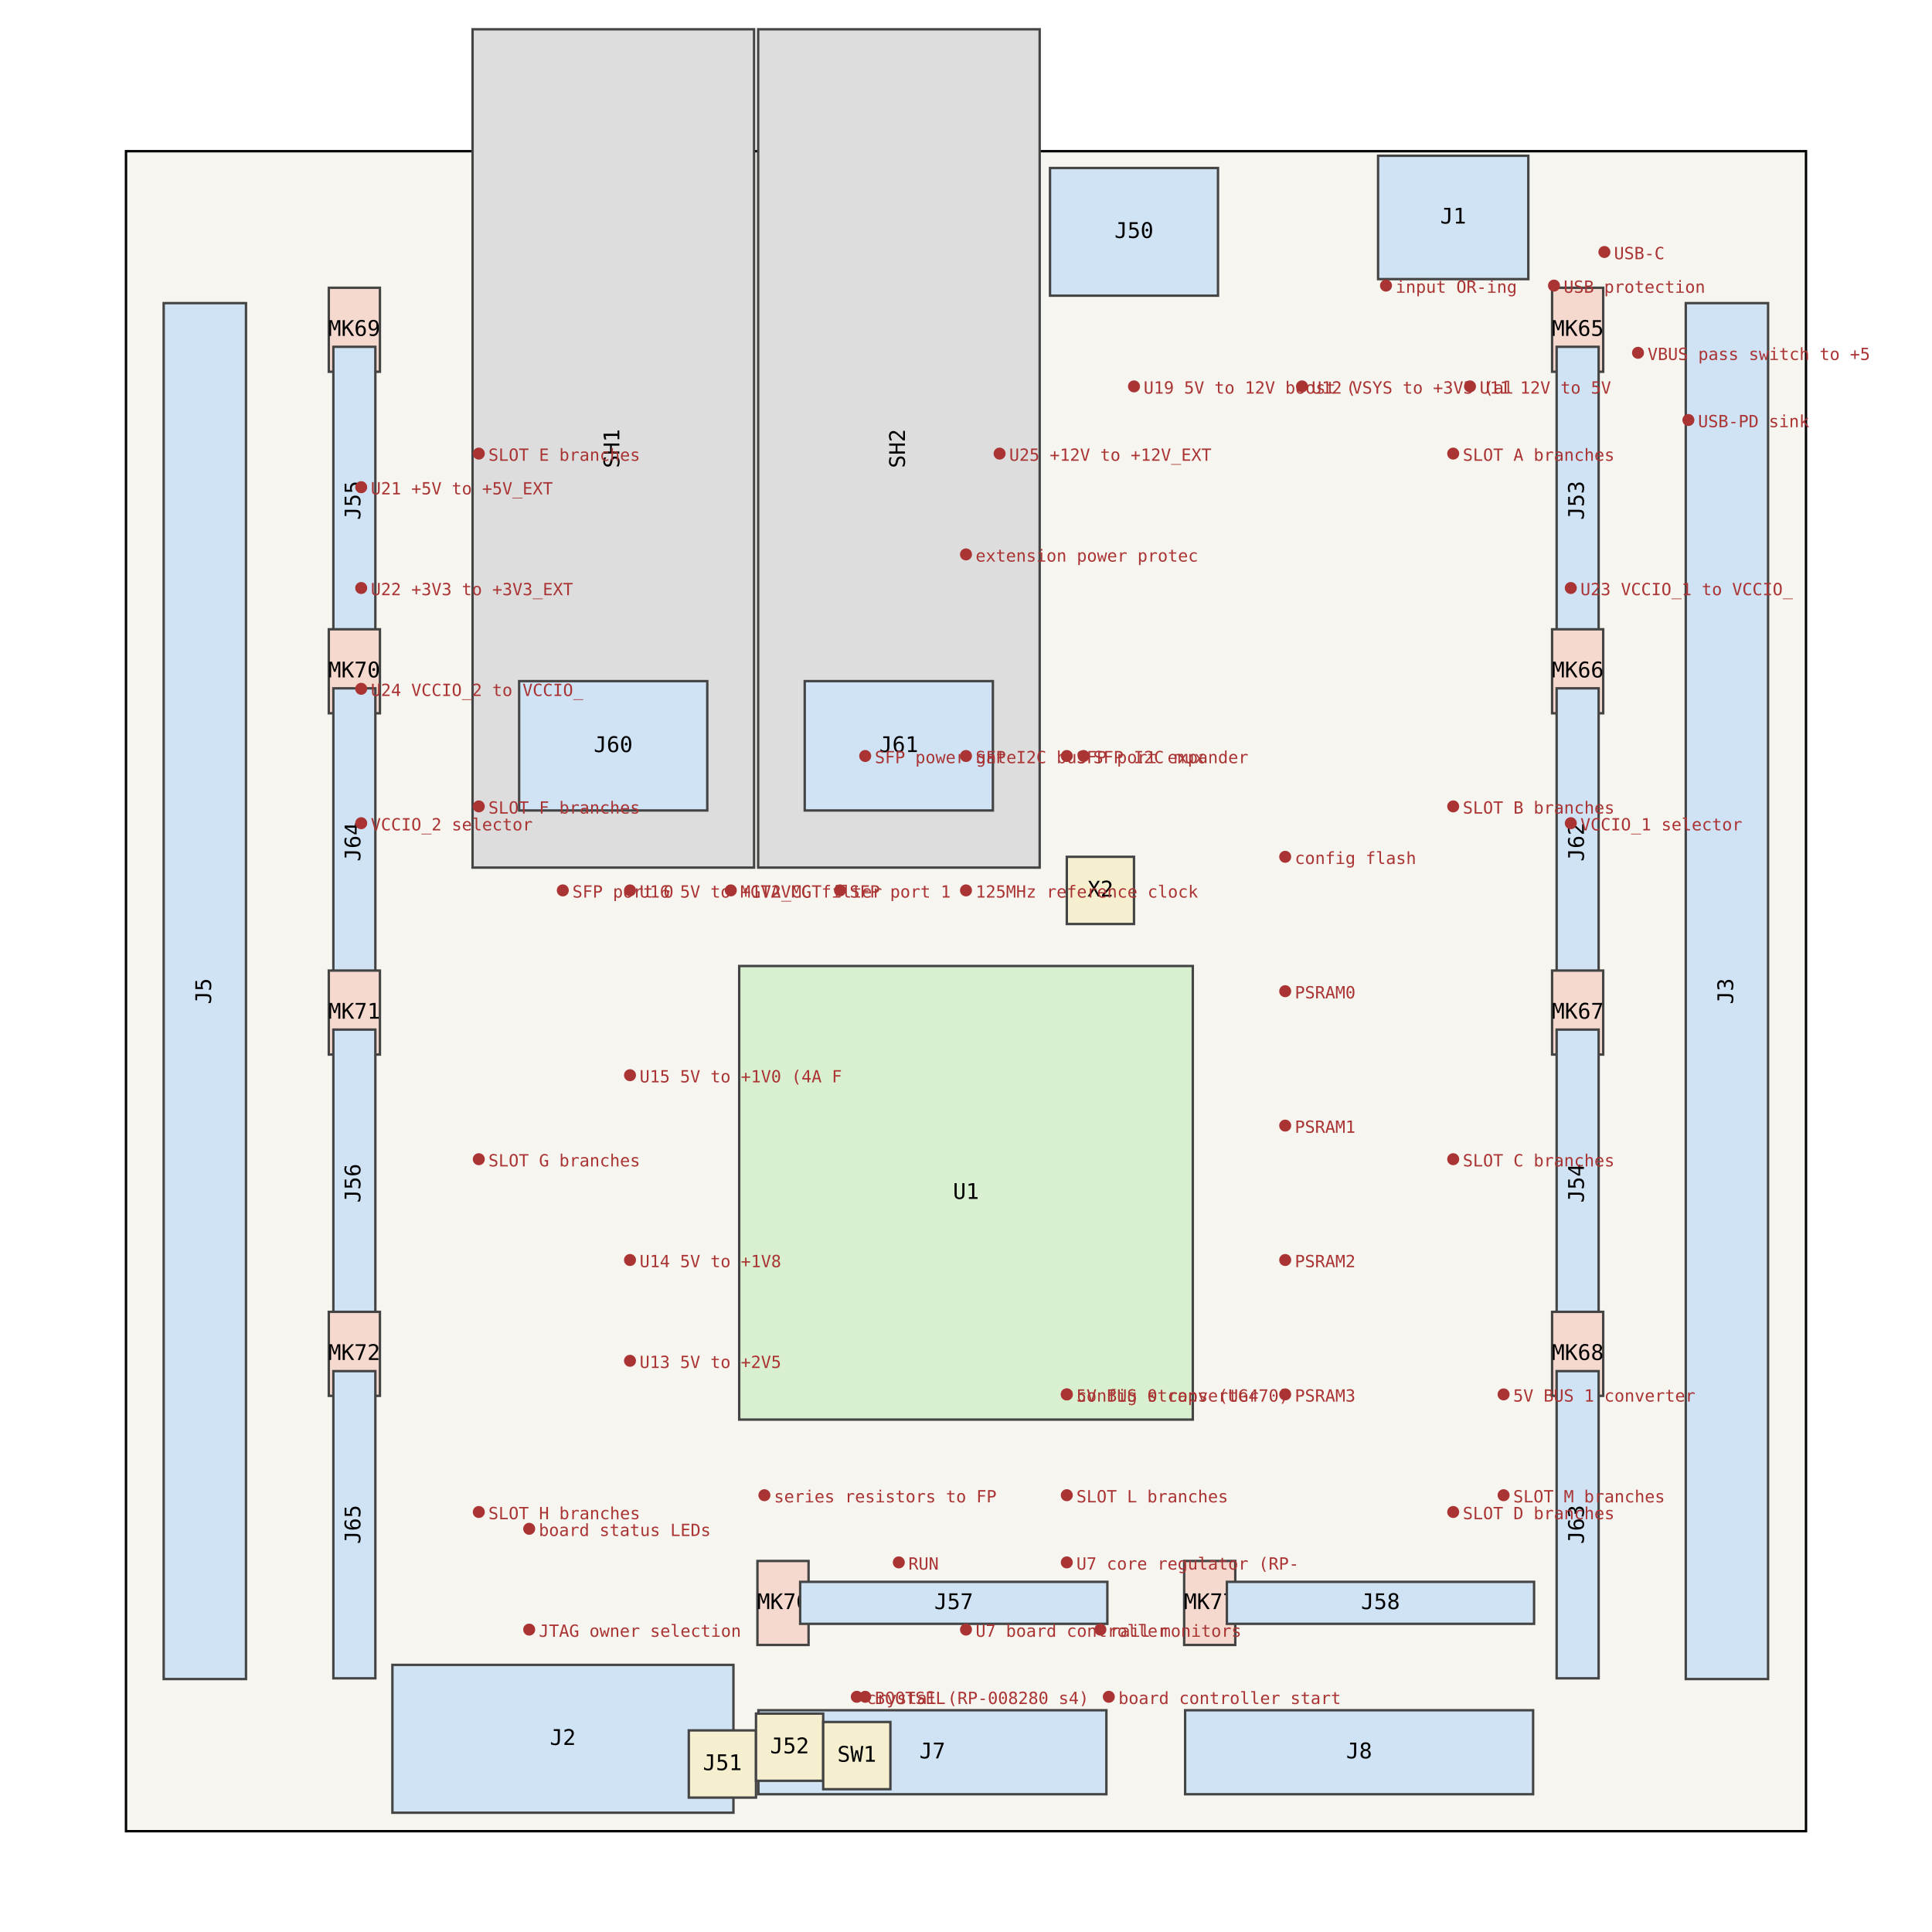
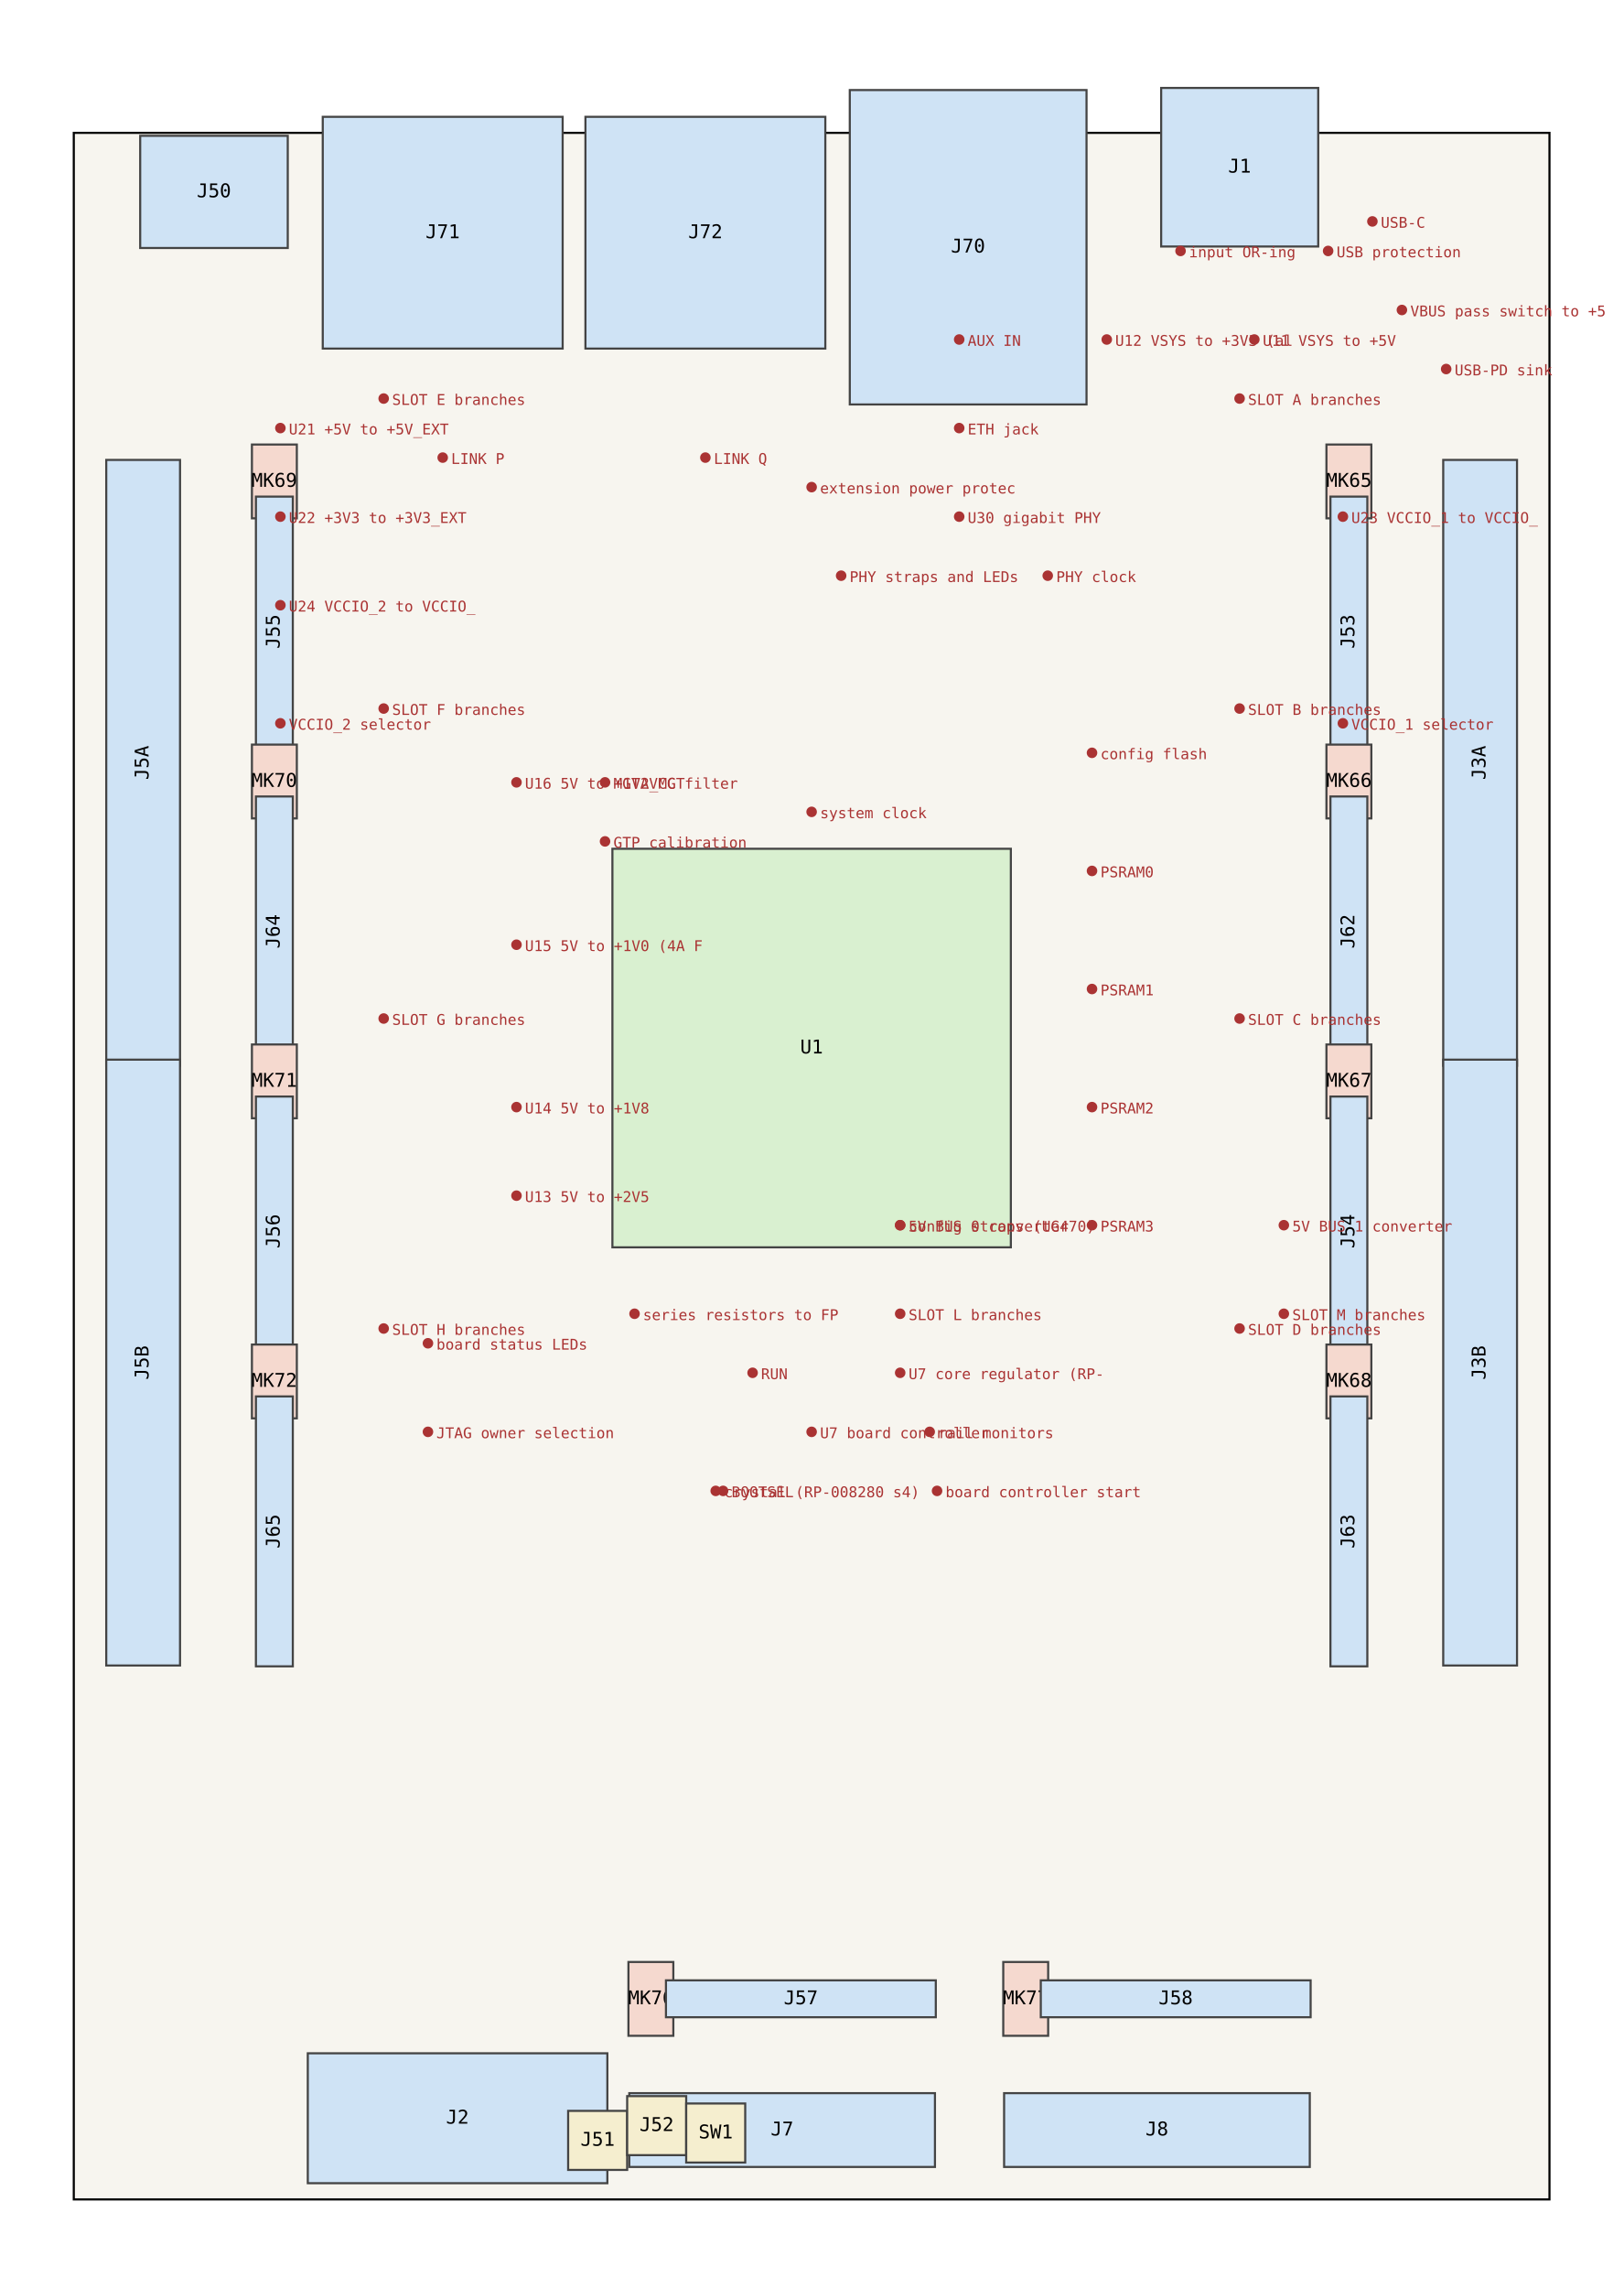
- <svg xmlns="http://www.w3.org/2000/svg" width="770" height="770" viewBox="-35.0 -63.0 770.0 805.0">
-   <rect x="0.0" y="0.0" width="700.0" height="700.0" fill="#f7f5ef" stroke="#000" stroke-width="1" />
-   <rect x="15.7" y="63.3" width="34.3" height="573.3" fill="#cfe3f5" stroke="#444" stroke-width="1" />
-   <text x="32.9" y="350.0" font-size="9" text-anchor="middle" dominant-baseline="middle" font-family="monospace" transform="rotate(-90 32.9 350.0)">J5</text>
-   <rect x="649.9" y="63.3" width="34.3" height="573.3" fill="#cfe3f5" stroke="#444" stroke-width="1" />
-   <text x="667.1" y="350.0" font-size="9" text-anchor="middle" dominant-baseline="middle" font-family="monospace" transform="rotate(-90 667.1 350.0)">J3</text>
-   <rect x="84.5" y="56.9" width="21.3" height="35.0" fill="#f5d9cf" stroke="#444" stroke-width="1" />
-   <text x="95.1" y="74.4" font-size="9" text-anchor="middle" dominant-baseline="middle" font-family="monospace">MK69</text>
-   <rect x="86.4" y="81.5" width="17.5" height="128.0" fill="#cfe3f5" stroke="#444" stroke-width="1" />
-   <text x="95.1" y="145.5" font-size="9" text-anchor="middle" dominant-baseline="middle" font-family="monospace" transform="rotate(-90 95.1 145.5)">J55</text>
-   <rect x="84.5" y="199.2" width="21.3" height="35.0" fill="#f5d9cf" stroke="#444" stroke-width="1" />
-   <text x="95.1" y="216.7" font-size="9" text-anchor="middle" dominant-baseline="middle" font-family="monospace">MK70</text>
-   <rect x="86.4" y="223.8" width="17.5" height="128.0" fill="#cfe3f5" stroke="#444" stroke-width="1" />
-   <text x="95.1" y="287.8" font-size="9" text-anchor="middle" dominant-baseline="middle" font-family="monospace" transform="rotate(-90 95.1 287.8)">J64</text>
-   <rect x="84.5" y="341.4" width="21.3" height="35.0" fill="#f5d9cf" stroke="#444" stroke-width="1" />
-   <text x="95.1" y="358.9" font-size="9" text-anchor="middle" dominant-baseline="middle" font-family="monospace">MK71</text>
-   <rect x="86.4" y="366.0" width="17.5" height="128.0" fill="#cfe3f5" stroke="#444" stroke-width="1" />
-   <text x="95.1" y="430.0" font-size="9" text-anchor="middle" dominant-baseline="middle" font-family="monospace" transform="rotate(-90 95.1 430.0)">J56</text>
-   <rect x="84.5" y="483.6" width="21.3" height="35.0" fill="#f5d9cf" stroke="#444" stroke-width="1" />
-   <text x="95.1" y="501.1" font-size="9" text-anchor="middle" dominant-baseline="middle" font-family="monospace">MK72</text>
-   <rect x="86.4" y="508.3" width="17.5" height="128.0" fill="#cfe3f5" stroke="#444" stroke-width="1" />
-   <text x="95.1" y="572.2" font-size="9" text-anchor="middle" dominant-baseline="middle" font-family="monospace" transform="rotate(-90 95.1 572.2)">J65</text>
-   <rect x="594.2" y="56.9" width="21.3" height="35.0" fill="#f5d9cf" stroke="#444" stroke-width="1" />
-   <text x="604.9" y="74.4" font-size="9" text-anchor="middle" dominant-baseline="middle" font-family="monospace">MK65</text>
-   <rect x="596.1" y="81.5" width="17.5" height="128.0" fill="#cfe3f5" stroke="#444" stroke-width="1" />
-   <text x="604.9" y="145.5" font-size="9" text-anchor="middle" dominant-baseline="middle" font-family="monospace" transform="rotate(-90 604.9 145.5)">J53</text>
-   <rect x="594.2" y="199.2" width="21.3" height="35.0" fill="#f5d9cf" stroke="#444" stroke-width="1" />
-   <text x="604.9" y="216.7" font-size="9" text-anchor="middle" dominant-baseline="middle" font-family="monospace">MK66</text>
-   <rect x="596.1" y="223.8" width="17.5" height="128.0" fill="#cfe3f5" stroke="#444" stroke-width="1" />
-   <text x="604.9" y="287.8" font-size="9" text-anchor="middle" dominant-baseline="middle" font-family="monospace" transform="rotate(-90 604.9 287.8)">J62</text>
-   <rect x="594.2" y="341.4" width="21.3" height="35.0" fill="#f5d9cf" stroke="#444" stroke-width="1" />
-   <text x="604.9" y="358.9" font-size="9" text-anchor="middle" dominant-baseline="middle" font-family="monospace">MK67</text>
-   <rect x="596.1" y="366.0" width="17.5" height="128.0" fill="#cfe3f5" stroke="#444" stroke-width="1" />
-   <text x="604.9" y="430.0" font-size="9" text-anchor="middle" dominant-baseline="middle" font-family="monospace" transform="rotate(-90 604.9 430.0)">J54</text>
-   <rect x="594.2" y="483.6" width="21.3" height="35.0" fill="#f5d9cf" stroke="#444" stroke-width="1" />
-   <text x="604.9" y="501.1" font-size="9" text-anchor="middle" dominant-baseline="middle" font-family="monospace">MK68</text>
-   <rect x="596.1" y="508.3" width="17.5" height="128.0" fill="#cfe3f5" stroke="#444" stroke-width="1" />
-   <text x="604.9" y="572.2" font-size="9" text-anchor="middle" dominant-baseline="middle" font-family="monospace" transform="rotate(-90 604.9 572.2)">J63</text>
-   <rect x="263.5" y="649.6" width="145.0" height="35.0" fill="#cfe3f5" stroke="#444" stroke-width="1" />
-   <text x="336.0" y="667.1" font-size="9" text-anchor="middle" dominant-baseline="middle" font-family="monospace">J7</text>
-   <rect x="263.1" y="587.4" width="21.3" height="35.0" fill="#f5d9cf" stroke="#444" stroke-width="1" />
-   <text x="273.8" y="604.9" font-size="9" text-anchor="middle" dominant-baseline="middle" font-family="monospace">MK76</text>
-   <rect x="280.9" y="596.1" width="128.0" height="17.5" fill="#cfe3f5" stroke="#444" stroke-width="1" />
-   <text x="344.9" y="604.9" font-size="9" text-anchor="middle" dominant-baseline="middle" font-family="monospace">J57</text>
-   <rect x="441.3" y="649.6" width="145.0" height="35.0" fill="#cfe3f5" stroke="#444" stroke-width="1" />
-   <text x="513.8" y="667.1" font-size="9" text-anchor="middle" dominant-baseline="middle" font-family="monospace">J8</text>
-   <rect x="440.9" y="587.4" width="21.3" height="35.0" fill="#f5d9cf" stroke="#444" stroke-width="1" />
-   <text x="451.6" y="604.9" font-size="9" text-anchor="middle" dominant-baseline="middle" font-family="monospace">MK77</text>
-   <rect x="458.7" y="596.1" width="128.0" height="17.5" fill="#cfe3f5" stroke="#444" stroke-width="1" />
-   <text x="522.7" y="604.9" font-size="9" text-anchor="middle" dominant-baseline="middle" font-family="monospace">J58</text>
+ <svg xmlns="http://www.w3.org/2000/svg" width="770" height="1085" viewBox="-35.0 -63.0 770.0 1085.0">
+   <rect x="0.0" y="0.0" width="700.0" height="980.0" fill="#f7f5ef" stroke="#000" stroke-width="1" />
+   <rect x="15.4" y="155.1" width="35.0" height="287.3" fill="#cfe3f5" stroke="#444" stroke-width="1" />
+   <text x="32.9" y="298.7" font-size="9" text-anchor="middle" dominant-baseline="middle" font-family="monospace" transform="rotate(-90 32.9 298.7)">J5A</text>
+   <rect x="15.4" y="439.5" width="35.0" height="287.3" fill="#cfe3f5" stroke="#444" stroke-width="1" />
+   <text x="32.9" y="583.2" font-size="9" text-anchor="middle" dominant-baseline="middle" font-family="monospace" transform="rotate(-90 32.9 583.2)">J5B</text>
+   <rect x="649.6" y="155.1" width="35.0" height="287.3" fill="#cfe3f5" stroke="#444" stroke-width="1" />
+   <text x="667.1" y="298.7" font-size="9" text-anchor="middle" dominant-baseline="middle" font-family="monospace" transform="rotate(-90 667.1 298.7)">J3A</text>
+   <rect x="649.6" y="439.5" width="35.0" height="287.3" fill="#cfe3f5" stroke="#444" stroke-width="1" />
+   <text x="667.1" y="583.2" font-size="9" text-anchor="middle" dominant-baseline="middle" font-family="monospace" transform="rotate(-90 667.1 583.2)">J3B</text>
+   <rect x="84.5" y="147.8" width="21.3" height="35.0" fill="#f5d9cf" stroke="#444" stroke-width="1" />
+   <text x="95.1" y="165.3" font-size="9" text-anchor="middle" dominant-baseline="middle" font-family="monospace">MK69</text>
+   <rect x="86.4" y="172.5" width="17.5" height="128.0" fill="#cfe3f5" stroke="#444" stroke-width="1" />
+   <text x="95.1" y="236.5" font-size="9" text-anchor="middle" dominant-baseline="middle" font-family="monospace" transform="rotate(-90 95.1 236.5)">J55</text>
+   <rect x="84.5" y="290.1" width="21.3" height="35.0" fill="#f5d9cf" stroke="#444" stroke-width="1" />
+   <text x="95.1" y="307.6" font-size="9" text-anchor="middle" dominant-baseline="middle" font-family="monospace">MK70</text>
+   <rect x="86.4" y="314.7" width="17.5" height="128.0" fill="#cfe3f5" stroke="#444" stroke-width="1" />
+   <text x="95.1" y="378.7" font-size="9" text-anchor="middle" dominant-baseline="middle" font-family="monospace" transform="rotate(-90 95.1 378.7)">J64</text>
+   <rect x="84.5" y="432.3" width="21.3" height="35.0" fill="#f5d9cf" stroke="#444" stroke-width="1" />
+   <text x="95.1" y="449.8" font-size="9" text-anchor="middle" dominant-baseline="middle" font-family="monospace">MK71</text>
+   <rect x="86.4" y="457.0" width="17.5" height="128.0" fill="#cfe3f5" stroke="#444" stroke-width="1" />
+   <text x="95.1" y="520.9" font-size="9" text-anchor="middle" dominant-baseline="middle" font-family="monospace" transform="rotate(-90 95.1 520.9)">J56</text>
+   <rect x="84.5" y="574.6" width="21.3" height="35.0" fill="#f5d9cf" stroke="#444" stroke-width="1" />
+   <text x="95.1" y="592.1" font-size="9" text-anchor="middle" dominant-baseline="middle" font-family="monospace">MK72</text>
+   <rect x="86.4" y="599.2" width="17.5" height="128.0" fill="#cfe3f5" stroke="#444" stroke-width="1" />
+   <text x="95.1" y="663.2" font-size="9" text-anchor="middle" dominant-baseline="middle" font-family="monospace" transform="rotate(-90 95.1 663.2)">J65</text>
+   <rect x="594.2" y="147.8" width="21.3" height="35.0" fill="#f5d9cf" stroke="#444" stroke-width="1" />
+   <text x="604.9" y="165.3" font-size="9" text-anchor="middle" dominant-baseline="middle" font-family="monospace">MK65</text>
+   <rect x="596.1" y="172.5" width="17.5" height="128.0" fill="#cfe3f5" stroke="#444" stroke-width="1" />
+   <text x="604.9" y="236.5" font-size="9" text-anchor="middle" dominant-baseline="middle" font-family="monospace" transform="rotate(-90 604.9 236.5)">J53</text>
+   <rect x="594.2" y="290.1" width="21.3" height="35.0" fill="#f5d9cf" stroke="#444" stroke-width="1" />
+   <text x="604.9" y="307.6" font-size="9" text-anchor="middle" dominant-baseline="middle" font-family="monospace">MK66</text>
+   <rect x="596.1" y="314.7" width="17.5" height="128.0" fill="#cfe3f5" stroke="#444" stroke-width="1" />
+   <text x="604.9" y="378.7" font-size="9" text-anchor="middle" dominant-baseline="middle" font-family="monospace" transform="rotate(-90 604.9 378.7)">J62</text>
+   <rect x="594.2" y="432.3" width="21.3" height="35.0" fill="#f5d9cf" stroke="#444" stroke-width="1" />
+   <text x="604.9" y="449.8" font-size="9" text-anchor="middle" dominant-baseline="middle" font-family="monospace">MK67</text>
+   <rect x="596.1" y="457.0" width="17.5" height="128.0" fill="#cfe3f5" stroke="#444" stroke-width="1" />
+   <text x="604.9" y="520.9" font-size="9" text-anchor="middle" dominant-baseline="middle" font-family="monospace" transform="rotate(-90 604.9 520.9)">J54</text>
+   <rect x="594.2" y="574.6" width="21.3" height="35.0" fill="#f5d9cf" stroke="#444" stroke-width="1" />
+   <text x="604.9" y="592.1" font-size="9" text-anchor="middle" dominant-baseline="middle" font-family="monospace">MK68</text>
+   <rect x="596.1" y="599.2" width="17.5" height="128.0" fill="#cfe3f5" stroke="#444" stroke-width="1" />
+   <text x="604.9" y="663.2" font-size="9" text-anchor="middle" dominant-baseline="middle" font-family="monospace" transform="rotate(-90 604.9 663.2)">J63</text>
+   <rect x="263.5" y="929.6" width="145.0" height="35.0" fill="#cfe3f5" stroke="#444" stroke-width="1" />
+   <text x="336.0" y="947.1" font-size="9" text-anchor="middle" dominant-baseline="middle" font-family="monospace">J7</text>
+   <rect x="263.1" y="867.4" width="21.3" height="35.0" fill="#f5d9cf" stroke="#444" stroke-width="1" />
+   <text x="273.8" y="884.9" font-size="9" text-anchor="middle" dominant-baseline="middle" font-family="monospace">MK76</text>
+   <rect x="280.9" y="876.1" width="128.0" height="17.5" fill="#cfe3f5" stroke="#444" stroke-width="1" />
+   <text x="344.9" y="884.9" font-size="9" text-anchor="middle" dominant-baseline="middle" font-family="monospace">J57</text>
+   <rect x="441.3" y="929.6" width="145.0" height="35.0" fill="#cfe3f5" stroke="#444" stroke-width="1" />
+   <text x="513.8" y="947.1" font-size="9" text-anchor="middle" dominant-baseline="middle" font-family="monospace">J8</text>
+   <rect x="440.9" y="867.4" width="21.3" height="35.0" fill="#f5d9cf" stroke="#444" stroke-width="1" />
+   <text x="451.6" y="884.9" font-size="9" text-anchor="middle" dominant-baseline="middle" font-family="monospace">MK77</text>
+   <rect x="458.7" y="876.1" width="128.0" height="17.5" fill="#cfe3f5" stroke="#444" stroke-width="1" />
+   <text x="522.7" y="884.9" font-size="9" text-anchor="middle" dominant-baseline="middle" font-family="monospace">J58</text>
  <rect x="255.5" y="339.5" width="189.0" height="189.0" fill="#d9f0d0" stroke="#444" stroke-width="1" />
  <text x="350.0" y="434.0" font-size="9" text-anchor="middle" dominant-baseline="middle" font-family="monospace">U1</text>
-   <rect x="144.4" y="-50.8" width="117.3" height="349.3" fill="#ddd" stroke="#444" stroke-width="1" />
-   <text x="203.0" y="123.9" font-size="9" text-anchor="middle" dominant-baseline="middle" font-family="monospace" transform="rotate(-90 203.0 123.9)">SH1</text>
-   <rect x="163.8" y="220.8" width="78.4" height="53.9" fill="#cfe3f5" stroke="#444" stroke-width="1" />
-   <text x="203.0" y="247.8" font-size="9" text-anchor="middle" dominant-baseline="middle" font-family="monospace">J60</text>
-   <rect x="263.4" y="-50.8" width="117.3" height="349.3" fill="#ddd" stroke="#444" stroke-width="1" />
-   <text x="322.0" y="123.9" font-size="9" text-anchor="middle" dominant-baseline="middle" font-family="monospace" transform="rotate(-90 322.0 123.9)">SH2</text>
-   <rect x="282.8" y="220.8" width="78.4" height="53.9" fill="#cfe3f5" stroke="#444" stroke-width="1" />
-   <text x="322.0" y="247.8" font-size="9" text-anchor="middle" dominant-baseline="middle" font-family="monospace">J61</text>
-   <rect x="392.0" y="294.0" width="28.0" height="28.0" fill="#f5eecf" stroke="#444" stroke-width="1" />
-   <text x="406.0" y="308.0" font-size="9" text-anchor="middle" dominant-baseline="middle" font-family="monospace">X2</text>
-   <rect x="521.7" y="1.9" width="62.6" height="51.4" fill="#cfe3f5" stroke="#444" stroke-width="1" />
-   <text x="553.0" y="27.6" font-size="9" text-anchor="middle" dominant-baseline="middle" font-family="monospace">J1</text>
-   <rect x="385.0" y="7.0" width="70.0" height="53.2" fill="#cfe3f5" stroke="#444" stroke-width="1" />
-   <text x="420.0" y="33.6" font-size="9" text-anchor="middle" dominant-baseline="middle" font-family="monospace">J50</text>
-   <rect x="111.0" y="630.7" width="142.1" height="61.6" fill="#cfe3f5" stroke="#444" stroke-width="1" />
-   <text x="182.0" y="661.5" font-size="9" text-anchor="middle" dominant-baseline="middle" font-family="monospace">J2</text>
-   <rect x="234.5" y="658.0" width="28.0" height="28.0" fill="#f5eecf" stroke="#444" stroke-width="1" />
-   <text x="248.5" y="672.0" font-size="9" text-anchor="middle" dominant-baseline="middle" font-family="monospace">J51</text>
-   <rect x="262.5" y="651.0" width="28.0" height="28.0" fill="#f5eecf" stroke="#444" stroke-width="1" />
-   <text x="276.5" y="665.0" font-size="9" text-anchor="middle" dominant-baseline="middle" font-family="monospace">J52</text>
-   <rect x="290.5" y="654.5" width="28.0" height="28.0" fill="#f5eecf" stroke="#444" stroke-width="1" />
-   <text x="304.5" y="668.5" font-size="9" text-anchor="middle" dominant-baseline="middle" font-family="monospace">SW1</text>
+   <rect x="118.1" y="-7.6" width="113.8" height="109.9" fill="#cfe3f5" stroke="#444" stroke-width="1" />
+   <text x="175.0" y="47.4" font-size="9" text-anchor="middle" dominant-baseline="middle" font-family="monospace">J71</text>
+   <rect x="242.7" y="-7.6" width="113.8" height="109.9" fill="#cfe3f5" stroke="#444" stroke-width="1" />
+   <text x="299.6" y="47.4" font-size="9" text-anchor="middle" dominant-baseline="middle" font-family="monospace">J72</text>
+   <rect x="368.1" y="-20.3" width="112.3" height="149.1" fill="#cfe3f5" stroke="#444" stroke-width="1" />
+   <text x="424.2" y="54.2" font-size="9" text-anchor="middle" dominant-baseline="middle" font-family="monospace">J70</text>
+   <rect x="515.8" y="-21.3" width="74.5" height="75.2" fill="#cfe3f5" stroke="#444" stroke-width="1" />
+   <text x="553.0" y="16.3" font-size="9" text-anchor="middle" dominant-baseline="middle" font-family="monospace">J1</text>
+   <rect x="31.5" y="1.4" width="70.0" height="53.2" fill="#cfe3f5" stroke="#444" stroke-width="1" />
+   <text x="66.5" y="28.0" font-size="9" text-anchor="middle" dominant-baseline="middle" font-family="monospace">J50</text>
+   <rect x="111.0" y="910.7" width="142.1" height="61.6" fill="#cfe3f5" stroke="#444" stroke-width="1" />
+   <text x="182.0" y="941.5" font-size="9" text-anchor="middle" dominant-baseline="middle" font-family="monospace">J2</text>
+   <rect x="234.5" y="938.0" width="28.0" height="28.0" fill="#f5eecf" stroke="#444" stroke-width="1" />
+   <text x="248.5" y="952.0" font-size="9" text-anchor="middle" dominant-baseline="middle" font-family="monospace">J51</text>
+   <rect x="262.5" y="931.0" width="28.0" height="28.0" fill="#f5eecf" stroke="#444" stroke-width="1" />
+   <text x="276.5" y="945.0" font-size="9" text-anchor="middle" dominant-baseline="middle" font-family="monospace">J52</text>
+   <rect x="290.5" y="934.5" width="28.0" height="28.0" fill="#f5eecf" stroke="#444" stroke-width="1" />
+   <text x="304.5" y="948.5" font-size="9" text-anchor="middle" dominant-baseline="middle" font-family="monospace">SW1</text>
  <circle cx="350.0" cy="616.0" r="2.5" fill="#a33" />
  <text x="354.0" y="619.0" font-size="7" font-family="monospace" fill="#a33">U7  board controller</text>
  <circle cx="409.5" cy="644.0" r="2.5" fill="#a33" />
  <text x="413.5" y="647.0" font-size="7" font-family="monospace" fill="#a33">board controller start</text>
  <circle cx="304.5" cy="644.0" r="2.5" fill="#a33" />
  <text x="308.5" y="647.0" font-size="7" font-family="monospace" fill="#a33">crystal (RP-008280 s4)</text>
  <circle cx="392.0" cy="588.0" r="2.5" fill="#a33" />
  <text x="396.0" y="591.0" font-size="7" font-family="monospace" fill="#a33">U7 core regulator (RP-</text>
  <circle cx="483.0" cy="350.0" r="2.5" fill="#a33" />
  <text x="487.0" y="353.0" font-size="7" font-family="monospace" fill="#a33">PSRAM0</text>
  <circle cx="483.0" cy="406.0" r="2.5" fill="#a33" />
  <text x="487.0" y="409.0" font-size="7" font-family="monospace" fill="#a33">PSRAM1</text>
  <circle cx="483.0" cy="462.0" r="2.5" fill="#a33" />
  <text x="487.0" y="465.0" font-size="7" font-family="monospace" fill="#a33">PSRAM2</text>
  <circle cx="483.0" cy="518.0" r="2.5" fill="#a33" />
  <text x="487.0" y="521.0" font-size="7" font-family="monospace" fill="#a33">PSRAM3</text>
  <circle cx="483.0" cy="294.0" r="2.5" fill="#a33" />
  <text x="487.0" y="297.0" font-size="7" font-family="monospace" fill="#a33">config flash</text>
  <circle cx="210.0" cy="385.0" r="2.5" fill="#a33" />
  <text x="214.0" y="388.0" font-size="7" font-family="monospace" fill="#a33">U15  5V to +1V0  (4A F</text>
  <circle cx="252.0" cy="308.0" r="2.5" fill="#a33" />
  <text x="256.0" y="311.0" font-size="7" font-family="monospace" fill="#a33">MGTAVCC filter</text>
  <circle cx="210.0" cy="308.0" r="2.5" fill="#a33" />
  <text x="214.0" y="311.0" font-size="7" font-family="monospace" fill="#a33">U16  5V to +1V2_MGT</text>
  <circle cx="210.0" cy="462.0" r="2.5" fill="#a33" />
  <text x="214.0" y="465.0" font-size="7" font-family="monospace" fill="#a33">U14  5V to +1V8</text>
  <circle cx="210.0" cy="504.0" r="2.5" fill="#a33" />
  <text x="214.0" y="507.0" font-size="7" font-family="monospace" fill="#a33">U13  5V to +2V5</text>
  <circle cx="560.0" cy="98.0" r="2.5" fill="#a33" />
-   <text x="564.0" y="101.0" font-size="7" font-family="monospace" fill="#a33">U11  12V to 5V</text>
+   <text x="564.0" y="101.0" font-size="7" font-family="monospace" fill="#a33">U11  VSYS to +5V</text>
  <circle cx="490.0" cy="98.0" r="2.5" fill="#a33" />
  <text x="494.0" y="101.0" font-size="7" font-family="monospace" fill="#a33">U12  VSYS to +3V3  (al</text>
  <circle cx="420.0" cy="98.0" r="2.5" fill="#a33" />
-   <text x="424.0" y="101.0" font-size="7" font-family="monospace" fill="#a33">U19  5V to 12V boost (</text>
+   <text x="424.0" y="101.0" font-size="7" font-family="monospace" fill="#a33">AUX IN</text>
  <circle cx="630.0" cy="84.0" r="2.5" fill="#a33" />
  <text x="634.0" y="87.0" font-size="7" font-family="monospace" fill="#a33">VBUS pass switch to +5</text>
  <circle cx="525.0" cy="56.0" r="2.5" fill="#a33" />
  <text x="529.0" y="59.0" font-size="7" font-family="monospace" fill="#a33">input OR-ing</text>
  <circle cx="595.0" cy="56.0" r="2.5" fill="#a33" />
  <text x="599.0" y="59.0" font-size="7" font-family="monospace" fill="#a33">USB protection</text>
  <circle cx="651.0" cy="112.0" r="2.5" fill="#a33" />
  <text x="655.0" y="115.0" font-size="7" font-family="monospace" fill="#a33">USB-PD sink</text>
-   <circle cx="308.0" cy="252.0" r="2.5" fill="#a33" />
-   <text x="312.0" y="255.0" font-size="7" font-family="monospace" fill="#a33">SFP power gate</text>
-   <circle cx="399.0" cy="252.0" r="2.5" fill="#a33" />
-   <text x="403.0" y="255.0" font-size="7" font-family="monospace" fill="#a33">SFP I2C mux</text>
-   <circle cx="350.0" cy="252.0" r="2.5" fill="#a33" />
-   <text x="354.0" y="255.0" font-size="7" font-family="monospace" fill="#a33">SFP I2C bus</text>
  <circle cx="168.0" cy="574.0" r="2.5" fill="#a33" />
  <text x="172.0" y="577.0" font-size="7" font-family="monospace" fill="#a33">board status LEDs</text>
-   <circle cx="392.0" cy="252.0" r="2.5" fill="#a33" />
-   <text x="396.0" y="255.0" font-size="7" font-family="monospace" fill="#a33">SFP port expander</text>
-   <circle cx="182.0" cy="308.0" r="2.5" fill="#a33" />
-   <text x="186.0" y="311.0" font-size="7" font-family="monospace" fill="#a33">SFP port 0</text>
-   <circle cx="297.5" cy="308.0" r="2.5" fill="#a33" />
-   <text x="301.5" y="311.0" font-size="7" font-family="monospace" fill="#a33">SFP port 1</text>
-   <circle cx="350.0" cy="308.0" r="2.5" fill="#a33" />
-   <text x="354.0" y="311.0" font-size="7" font-family="monospace" fill="#a33">125MHz reference clock</text>
+   <circle cx="420.0" cy="182.0" r="2.5" fill="#a33" />
+   <text x="424.0" y="185.0" font-size="7" font-family="monospace" fill="#a33">U30  gigabit PHY</text>
+   <circle cx="462.0" cy="210.0" r="2.5" fill="#a33" />
+   <text x="466.0" y="213.0" font-size="7" font-family="monospace" fill="#a33">PHY clock</text>
+   <circle cx="364.0" cy="210.0" r="2.5" fill="#a33" />
+   <text x="368.0" y="213.0" font-size="7" font-family="monospace" fill="#a33">PHY straps and LEDs</text>
+   <circle cx="420.0" cy="140.0" r="2.5" fill="#a33" />
+   <text x="424.0" y="143.0" font-size="7" font-family="monospace" fill="#a33">ETH jack</text>
+   <circle cx="175.0" cy="154.0" r="2.5" fill="#a33" />
+   <text x="179.0" y="157.0" font-size="7" font-family="monospace" fill="#a33">LINK P</text>
+   <circle cx="299.6" cy="154.0" r="2.5" fill="#a33" />
+   <text x="303.6" y="157.0" font-size="7" font-family="monospace" fill="#a33">LINK Q</text>
+   <circle cx="252.0" cy="336.0" r="2.5" fill="#a33" />
+   <text x="256.0" y="339.0" font-size="7" font-family="monospace" fill="#a33">GTP calibration</text>
+   <circle cx="350.0" cy="322.0" r="2.5" fill="#a33" />
+   <text x="354.0" y="325.0" font-size="7" font-family="monospace" fill="#a33">system clock</text>
  <circle cx="168.0" cy="616.0" r="2.5" fill="#a33" />
  <text x="172.0" y="619.0" font-size="7" font-family="monospace" fill="#a33">JTAG owner selection</text>
  <circle cx="266.0" cy="560.0" r="2.5" fill="#a33" />
  <text x="270.0" y="563.0" font-size="7" font-family="monospace" fill="#a33">series resistors to FP</text>
  <circle cx="392.0" cy="518.0" r="2.5" fill="#a33" />
  <text x="396.0" y="521.0" font-size="7" font-family="monospace" fill="#a33">config straps (UG470)</text>
  <circle cx="350.0" cy="168.0" r="2.5" fill="#a33" />
  <text x="354.0" y="171.0" font-size="7" font-family="monospace" fill="#a33">extension power protec</text>
  <circle cx="98.0" cy="140.0" r="2.5" fill="#a33" />
  <text x="102.0" y="143.0" font-size="7" font-family="monospace" fill="#a33">U21  +5V to +5V_EXT</text>
  <circle cx="98.0" cy="182.0" r="2.5" fill="#a33" />
  <text x="102.0" y="185.0" font-size="7" font-family="monospace" fill="#a33">U22  +3V3 to +3V3_EXT</text>
  <circle cx="602.0" cy="182.0" r="2.5" fill="#a33" />
  <text x="606.0" y="185.0" font-size="7" font-family="monospace" fill="#a33">U23  VCCIO_1 to VCCIO_</text>
  <circle cx="98.0" cy="224.0" r="2.5" fill="#a33" />
  <text x="102.0" y="227.0" font-size="7" font-family="monospace" fill="#a33">U24  VCCIO_2 to VCCIO_</text>
-   <circle cx="364.0" cy="126.0" r="2.5" fill="#a33" />
-   <text x="368.0" y="129.0" font-size="7" font-family="monospace" fill="#a33">U25  +12V to +12V_EXT</text>
  <circle cx="602.0" cy="280.0" r="2.5" fill="#a33" />
  <text x="606.0" y="283.0" font-size="7" font-family="monospace" fill="#a33">VCCIO_1 selector</text>
  <circle cx="98.0" cy="280.0" r="2.5" fill="#a33" />
  <text x="102.0" y="283.0" font-size="7" font-family="monospace" fill="#a33">VCCIO_2 selector</text>
  <circle cx="406.0" cy="616.0" r="2.5" fill="#a33" />
  <text x="410.0" y="619.0" font-size="7" font-family="monospace" fill="#a33">rail monitors</text>
  <circle cx="308.0" cy="644.0" r="2.5" fill="#a33" />
  <text x="312.0" y="647.0" font-size="7" font-family="monospace" fill="#a33">BOOTSEL</text>
  <circle cx="322.0" cy="588.0" r="2.5" fill="#a33" />
  <text x="326.0" y="591.0" font-size="7" font-family="monospace" fill="#a33">RUN</text>
  <circle cx="616.0" cy="42.0" r="2.5" fill="#a33" />
  <text x="620.0" y="45.0" font-size="7" font-family="monospace" fill="#a33">USB-C</text>
  <circle cx="147.0" cy="126.0" r="2.5" fill="#a33" />
  <text x="151.0" y="129.0" font-size="7" font-family="monospace" fill="#a33">SLOT E branches</text>
  <circle cx="147.0" cy="273.0" r="2.5" fill="#a33" />
  <text x="151.0" y="276.0" font-size="7" font-family="monospace" fill="#a33">SLOT F branches</text>
  <circle cx="147.0" cy="420.0" r="2.5" fill="#a33" />
  <text x="151.0" y="423.0" font-size="7" font-family="monospace" fill="#a33">SLOT G branches</text>
  <circle cx="147.0" cy="567.0" r="2.5" fill="#a33" />
  <text x="151.0" y="570.0" font-size="7" font-family="monospace" fill="#a33">SLOT H branches</text>
  <circle cx="553.0" cy="126.0" r="2.5" fill="#a33" />
  <text x="557.0" y="129.0" font-size="7" font-family="monospace" fill="#a33">SLOT A branches</text>
  <circle cx="553.0" cy="273.0" r="2.5" fill="#a33" />
  <text x="557.0" y="276.0" font-size="7" font-family="monospace" fill="#a33">SLOT B branches</text>
  <circle cx="553.0" cy="420.0" r="2.5" fill="#a33" />
  <text x="557.0" y="423.0" font-size="7" font-family="monospace" fill="#a33">SLOT C branches</text>
  <circle cx="553.0" cy="567.0" r="2.5" fill="#a33" />
  <text x="557.0" y="570.0" font-size="7" font-family="monospace" fill="#a33">SLOT D branches</text>
  <circle cx="392.0" cy="560.0" r="2.5" fill="#a33" />
  <text x="396.0" y="563.0" font-size="7" font-family="monospace" fill="#a33">SLOT L branches</text>
  <circle cx="574.0" cy="560.0" r="2.5" fill="#a33" />
  <text x="578.0" y="563.0" font-size="7" font-family="monospace" fill="#a33">SLOT M branches</text>
  <circle cx="392.0" cy="518.0" r="2.5" fill="#a33" />
  <text x="396.0" y="521.0" font-size="7" font-family="monospace" fill="#a33">5V BUS 0 converter</text>
  <circle cx="574.0" cy="518.0" r="2.5" fill="#a33" />
  <text x="578.0" y="521.0" font-size="7" font-family="monospace" fill="#a33">5V BUS 1 converter</text>
</svg>
